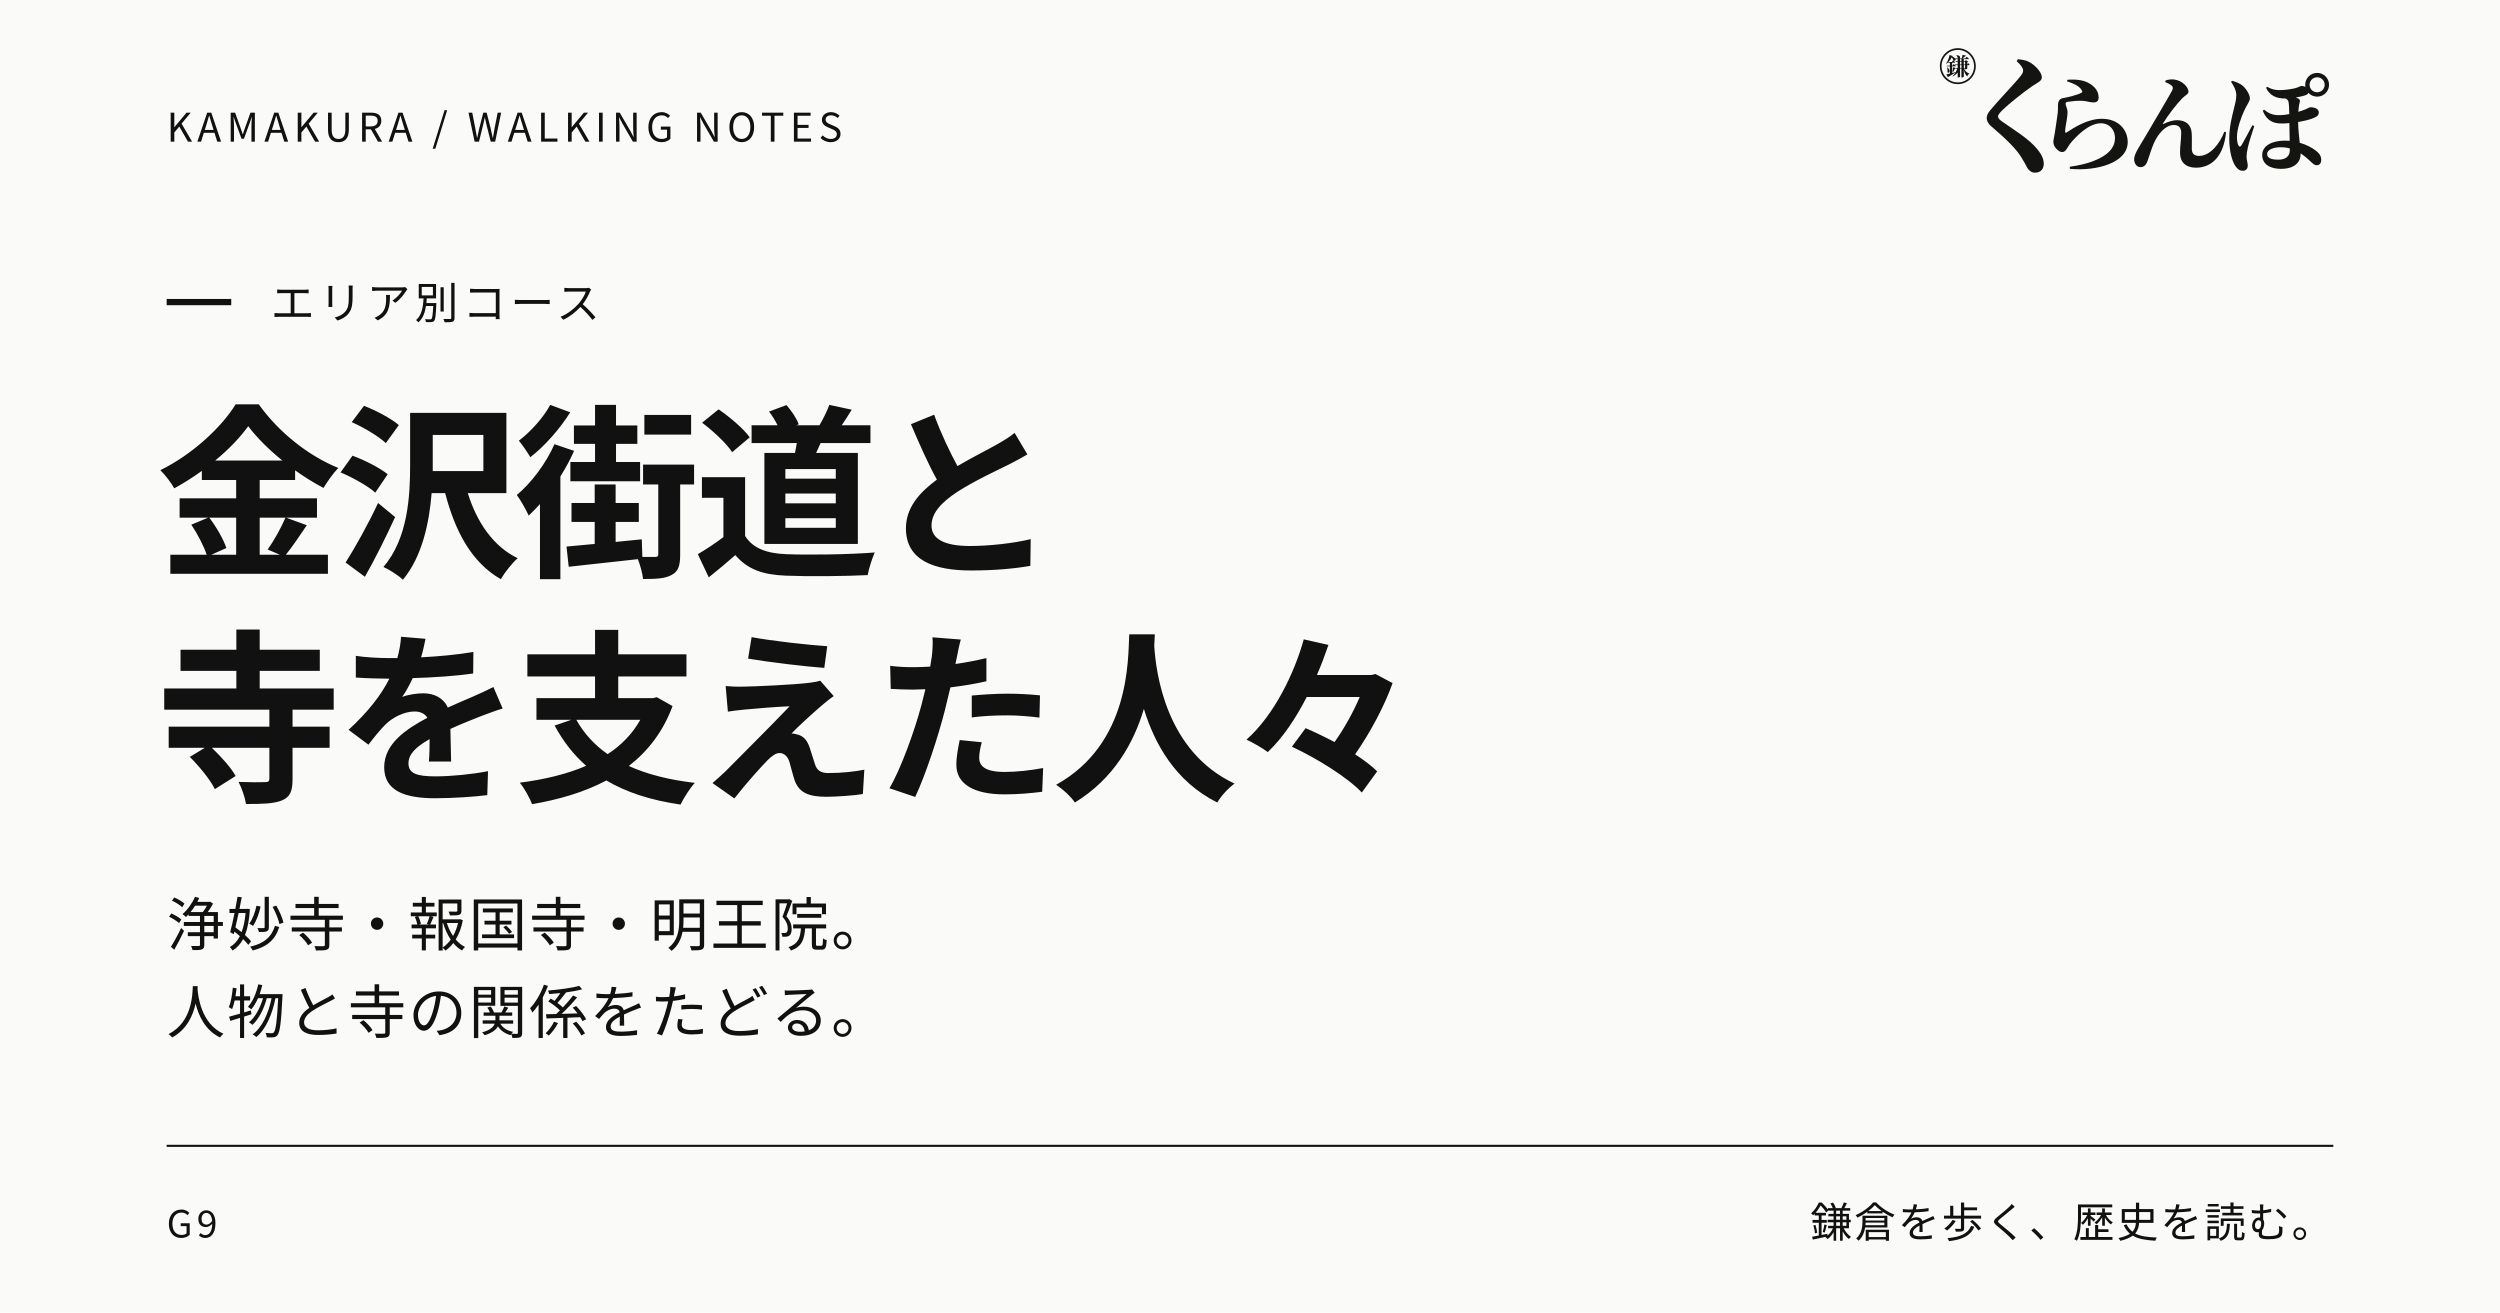
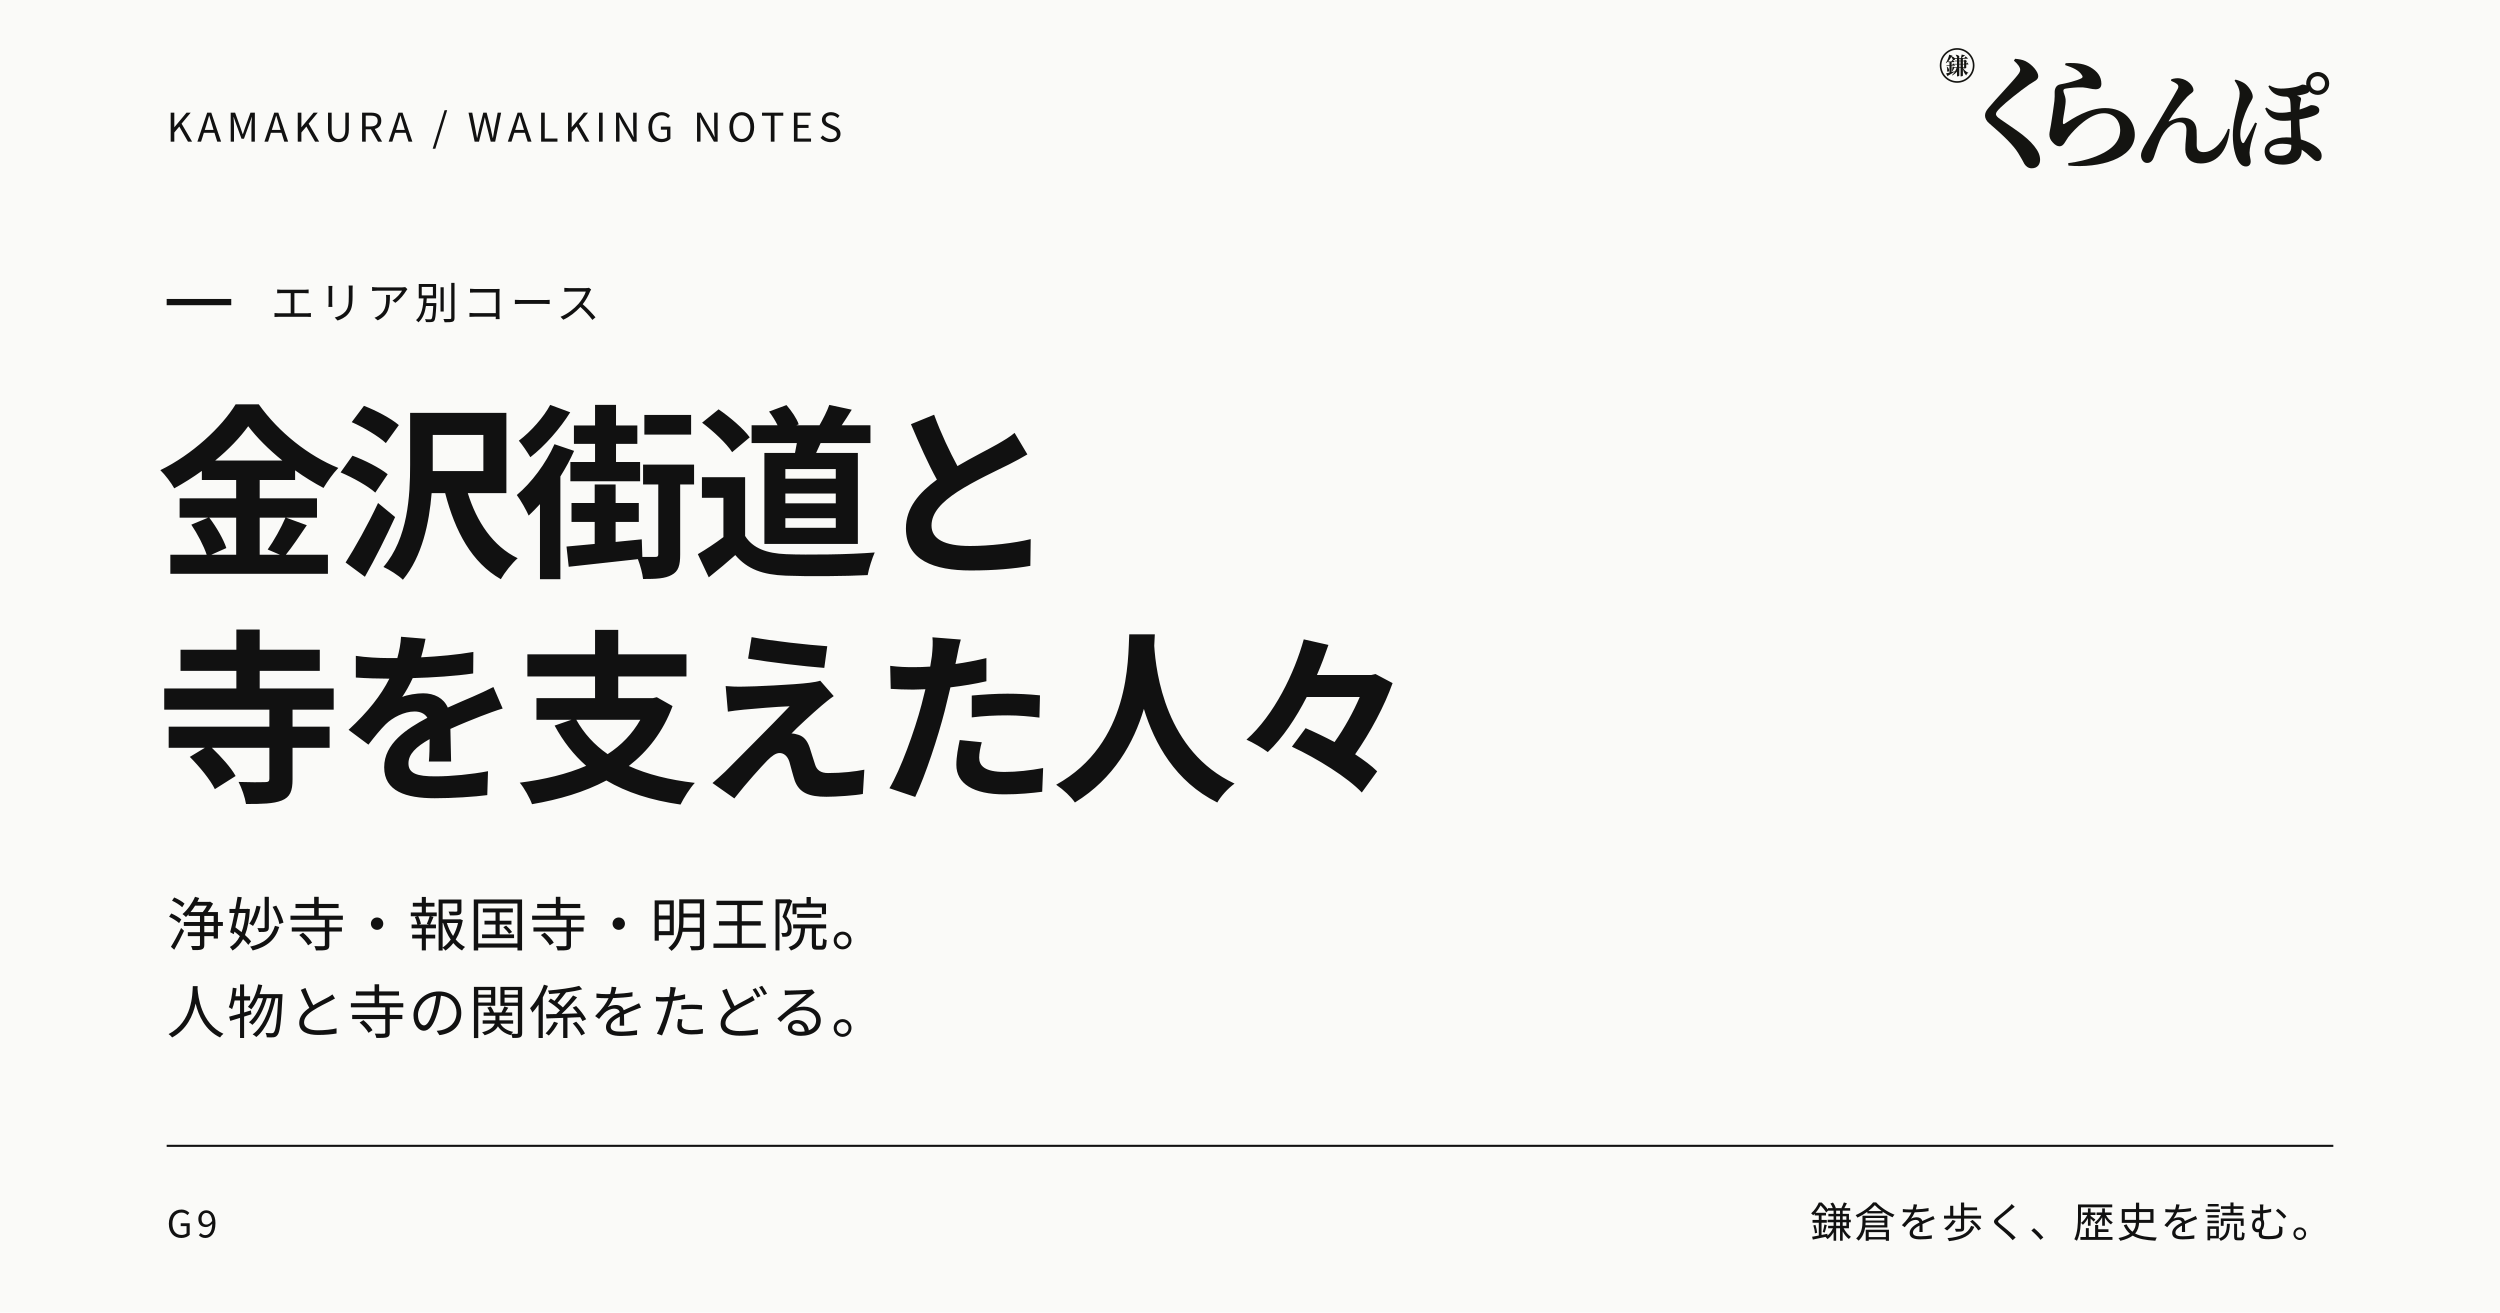
<svg xmlns="http://www.w3.org/2000/svg" width="1200" height="630" viewBox="0 0 1200 630">
  <rect width="1200" height="630" fill="#fafaf8" />
  <g fill="#111" font-family="Noto Sans CJK JP, sans-serif">
    <text x="80" y="68" font-size="19" font-weight="400" letter-spacing="2.6" text-anchor="start">KAMAKURA / WALKING NOTES</text>
-     <g transform="translate(930,22) scale(.5135)">
+     <g transform="translate(930,22) scale(0.4958026)">
      <circle cx="19" cy="19" r="16" fill="none" stroke="#141411" stroke-width="1.6" />
      <path d="M71 332 57 329C71 273 81 194 72 130C134 54 227 196 71 332ZM307 336C300 268 290 187 279 134L296 128C328 170 359 230 385 282C401 282 412 288 417 298L422 281H479C462 227 439 174 410 124L407 134L266 97V375H391C404 375 414 380 416 390C386 424 332 472 332 472L285 403H266V526H368C382 526 392 531 394 542C362 576 304 625 304 625L253 554H112C170 615 218 687 250 753C284 707 309 656 320 621C363 583 422 620 407 673H497V588H406L415 560H497V452H383L391 424H497V309H413L414 305ZM595 673H652V588H595ZM25 39 92 -82C104 -78 113 -69 116 -56C252 20 346 79 409 122C374 62 330 8 278 -37L288 -50C373 -5 443 51 497 118V-88H514C565 -88 595 -66 595 -60V281H652V-88H670C720 -88 751 -66 751 -60V233C779 109 824 17 897 -47C911 12 941 47 982 58L984 69C892 104 801 181 757 281H804V250H819C849 250 894 269 895 276V424H968C980 424 989 429 992 440C972 468 931 512 931 512L897 452H895V546C914 549 927 557 933 565L839 636L795 588H751V673H940C954 673 964 678 966 689C929 724 867 774 867 774L812 702H692C736 731 782 768 811 797C833 797 844 805 848 818L698 852C692 808 679 747 666 702H572C618 729 616 824 450 843L441 838C467 806 497 753 505 707L513 702H396L398 693C381 723 339 754 262 779C289 782 299 790 303 802L160 846C142 743 82 580 13 486L24 478C52 498 79 521 104 546L110 526H172V403H40L48 375H172V73C109 58 56 45 25 39ZM804 424V309H751V424ZM804 452H751V560H804ZM595 424H652V309H595ZM595 452V560H652V452Z" transform="translate(7.707865,27.58427) scale(0.02247191,-0.02247191)" fill="#141411" />
      <path d="M623 -72C675 -72 692 -35 692 -3C692 31 680 64 645 108C577 194 465 259 369 327C348 341 333 355 333 369C333 382 343 395 369 421C411 463 530 558 603 609C646 638 677 646 677 678C677 713 630 771 573 800C548 812 520 816 489 819L479 804C508 778 530 752 530 730C530 716 524 705 509 686C470 635 326 485 273 420C252 395 244 377 244 356C244 337 255 312 280 292C397 192 475 115 514 52C541 9 552 -14 564 -36C576 -55 596 -72 623 -72Z" transform="translate(16.964,110) scale(0.119,-0.119)" fill="#141411" />
-       <path d="M335 -30 337 -50C588 -73 877 6 877 201C877 308 797 418 636 418C500 418 376 336 305 290C297 285 293 287 292 298C291 328 302 369 307 408C311 440 316 461 314 490C311 518 296 543 296 559C296 567 300 575 318 577C343 581 409 589 456 586C501 582 525 571 558 571C591 571 605 588 605 616C605 674 573 717 516 750C475 774 413 790 314 783L310 768C372 747 420 728 446 687C455 675 454 666 442 660C409 642 315 618 271 611C236 605 225 574 225 547C225 522 226 505 223 476C218 429 202 330 195 283C189 244 182 222 182 203C182 180 190 159 208 140C227 118 246 107 265 107C298 107 311 147 336 182C393 254 513 376 625 376C711 376 758 310 758 240C758 158 709 78 537 16C491 -1 413 -20 335 -30Z" transform="translate(90.112,110) scale(0.1,-0.1)" fill="#141411" />
-       <path d="M665 -39C804 -39 924 58 946 293L930 297C889 189 800 71 694 71C653 71 626 88 626 138C626 193 628 238 625 285C619 362 572 405 487 405C455 405 410 394 362 370C355 366 353 369 357 375C397 443 484 556 535 608C563 637 595 648 595 671C595 711 542 774 463 785C441 789 404 785 380 776L378 761C396 754 423 741 438 728C449 718 453 704 443 684C413 626 262 374 196 260C141 165 87 92 87 40C87 4 108 -34 146 -34C183 -34 201 -7 212 23C229 70 246 131 271 189C307 271 377 360 458 360C512 360 527 326 527 284C527 220 515 165 516 96C517 14 569 -39 665 -39Z" transform="translate(175.112,110) scale(0.1,-0.1)" fill="#141411" />
-       <path d="M190 -68C221 -68 236 -47 236 -19C236 8 225 29 225 66C225 85 229 117 237 151C249 202 277 290 297 350L279 357C251 305 194 197 175 167C166 154 156 155 148 171C140 186 135 214 135 246C135 331 179 443 203 494C230 554 256 581 256 608C256 651 211 714 174 738C144 756 117 766 89 773L80 763C99 736 129 687 129 639C129 593 116 555 106 510C91 448 63 344 63 235C63 120 88 24 120 -23C146 -61 169 -68 190 -68ZM885 666C845 666 814 697 814 736C814 775 845 806 885 806C924 806 955 775 955 736C955 697 924 666 885 666ZM885 625C946 625 996 674 996 736C996 798 946 847 885 847C823 847 773 798 773 736L775 717C764 722 751 725 737 725C728 725 712 712 672 702C624 692 575 686 528 686C489 686 451 697 418 717L407 708C442 632 508 608 578 608H588C602 602 614 592 617 576C622 551 623 504 624 462C597 456 565 452 525 452C464 452 427 473 389 503L376 493C415 397 477 374 554 374C578 374 600 375 625 378L628 212C614 213 599 214 584 214C461 214 371 165 371 80C371 -10 450 -50 546 -50C672 -50 730 10 730 89V95C760 75 791 50 825 17C843 1 858 -16 881 -16C909 -16 923 6 923 32C923 68 908 92 873 120C839 147 785 176 722 194C716 249 708 313 707 388C760 397 815 409 858 428C891 442 900 456 900 477C900 524 833 526 819 526C815 526 801 517 777 507C758 499 734 491 709 483C711 515 714 545 721 568C726 587 726 598 708 607C702 611 693 614 684 617C719 623 754 630 780 640C791 644 799 650 802 661C822 639 852 625 885 625ZM629 141V123C629 68 591 36 522 36C453 36 417 52 417 89C417 130 478 152 542 152C572 152 601 149 629 141Z" transform="translate(266.412,110) scale(0.1,-0.1)" fill="#141411" />
+       <path d="M335 -30 337 -50C588 -73 877 6 877 201C877 308 797 418 636 418C500 418 376 336 305 290C297 285 293 287 292 298C291 328 302 369 307 408C311 440 316 461 314 490C311 518 296 543 296 559C296 567 300 575 318 577C343 581 409 589 456 586C501 582 525 571 558 571C591 571 605 588 605 616C605 674 573 717 516 750C475 774 413 790 314 783L310 768C372 747 420 728 446 687C455 675 454 666 442 660C409 642 315 618 271 611C236 605 225 574 225 547C225 522 226 505 223 476C218 429 202 330 195 283C189 244 182 222 182 203C182 180 190 159 208 140C227 118 246 107 265 107C298 107 311 147 336 182C393 254 513 376 625 376C711 376 758 310 758 240C758 158 709 78 537 16C491 -1 413 -20 335 -30Z" transform="translate(86.654,110) scale(0.119,-0.119)" fill="#141411" />
+       <path d="M665 -39C804 -39 924 58 946 293L930 297C889 189 800 71 694 71C653 71 626 88 626 138C626 193 628 238 625 285C619 362 572 405 487 405C455 405 410 394 362 370C355 366 353 369 357 375C397 443 484 556 535 608C563 637 595 648 595 671C595 711 542 774 463 785C441 789 404 785 380 776L378 761C396 754 423 741 438 728C449 718 453 704 443 684C413 626 262 374 196 260C141 165 87 92 87 40C87 4 108 -34 146 -34C183 -34 201 -7 212 23C229 70 246 131 271 189C307 271 377 360 458 360C512 360 527 326 527 284C527 220 515 165 516 96C517 14 569 -39 665 -39Z" transform="translate(188.317,110) scale(0.1,-0.1)" fill="#141411" />
+       <path d="M190 -68C221 -68 236 -47 236 -19C236 8 225 29 225 66C225 85 229 117 237 151C249 202 277 290 297 350L279 357C251 305 194 197 175 167C166 154 156 155 148 171C140 186 135 214 135 246C135 331 179 443 203 494C230 554 256 581 256 608C256 651 211 714 174 738C144 756 117 766 89 773L80 763C99 736 129 687 129 639C129 593 116 555 106 510C91 448 63 344 63 235C63 120 88 24 120 -23C146 -61 169 -68 190 -68ZM885 666C845 666 814 697 814 736C814 775 845 806 885 806C924 806 955 775 955 736C955 697 924 666 885 666ZM885 625C946 625 996 674 996 736C996 798 946 847 885 847C823 847 773 798 773 736L775 717C764 722 751 725 737 725C728 725 712 712 672 702C624 692 575 686 528 686C489 686 451 697 418 717L407 708C442 632 508 608 578 608H588C602 602 614 592 617 576C622 551 623 504 624 462C597 456 565 452 525 452C464 452 427 473 389 503L376 493C415 397 477 374 554 374C578 374 600 375 625 378L628 212C614 213 599 214 584 214C461 214 371 165 371 80C371 -10 450 -50 546 -50C672 -50 730 10 730 89V95C760 75 791 50 825 17C843 1 858 -16 881 -16C909 -16 923 6 923 32C923 68 908 92 873 120C839 147 785 176 722 194C716 249 708 313 707 388C760 397 815 409 858 428C891 442 900 456 900 477C900 524 833 526 819 526C815 526 801 517 777 507C758 499 734 491 709 483C711 515 714 545 721 568C726 587 726 598 708 607C702 611 693 614 684 617C719 623 754 630 780 640C791 644 799 650 802 661C822 639 852 625 885 625ZM629 141V123C629 68 591 36 522 36C453 36 417 52 417 89C417 130 478 152 542 152C572 152 601 149 629 141Z" transform="translate(279.617,110) scale(0.1,-0.1)" fill="#141411" />
    </g>
    <path d="M80 145H111" stroke="#111" stroke-width="3" />
    <text x="130" y="153" font-size="21" font-weight="400" letter-spacing="2" text-anchor="start">エリア別コース</text>
    <text x="75" y="270" font-size="89" font-weight="900" letter-spacing="-3" text-anchor="start">金沢街道と</text>
    <text x="75" y="378" font-size="89" font-weight="900" letter-spacing="-3" text-anchor="start">寺を支えた人々</text>
    <text x="80" y="454" font-size="28" font-weight="400" letter-spacing="1" text-anchor="start">浄妙寺・報国寺・明王院。</text>
    <text x="80" y="496" font-size="28" font-weight="400" letter-spacing="1" text-anchor="start">人物と寺の関係をたどる。</text>
    <path d="M80 550H1120" stroke="#111" stroke-width="1" />
    <text x="80" y="594" font-size="18" font-weight="400" letter-spacing="2" text-anchor="start">G9</text>
    <text x="1120" y="594" font-size="20" font-weight="400" letter-spacing="1" text-anchor="end">鎌倉を歩く、歴史を読む。</text>
  </g>
</svg>
